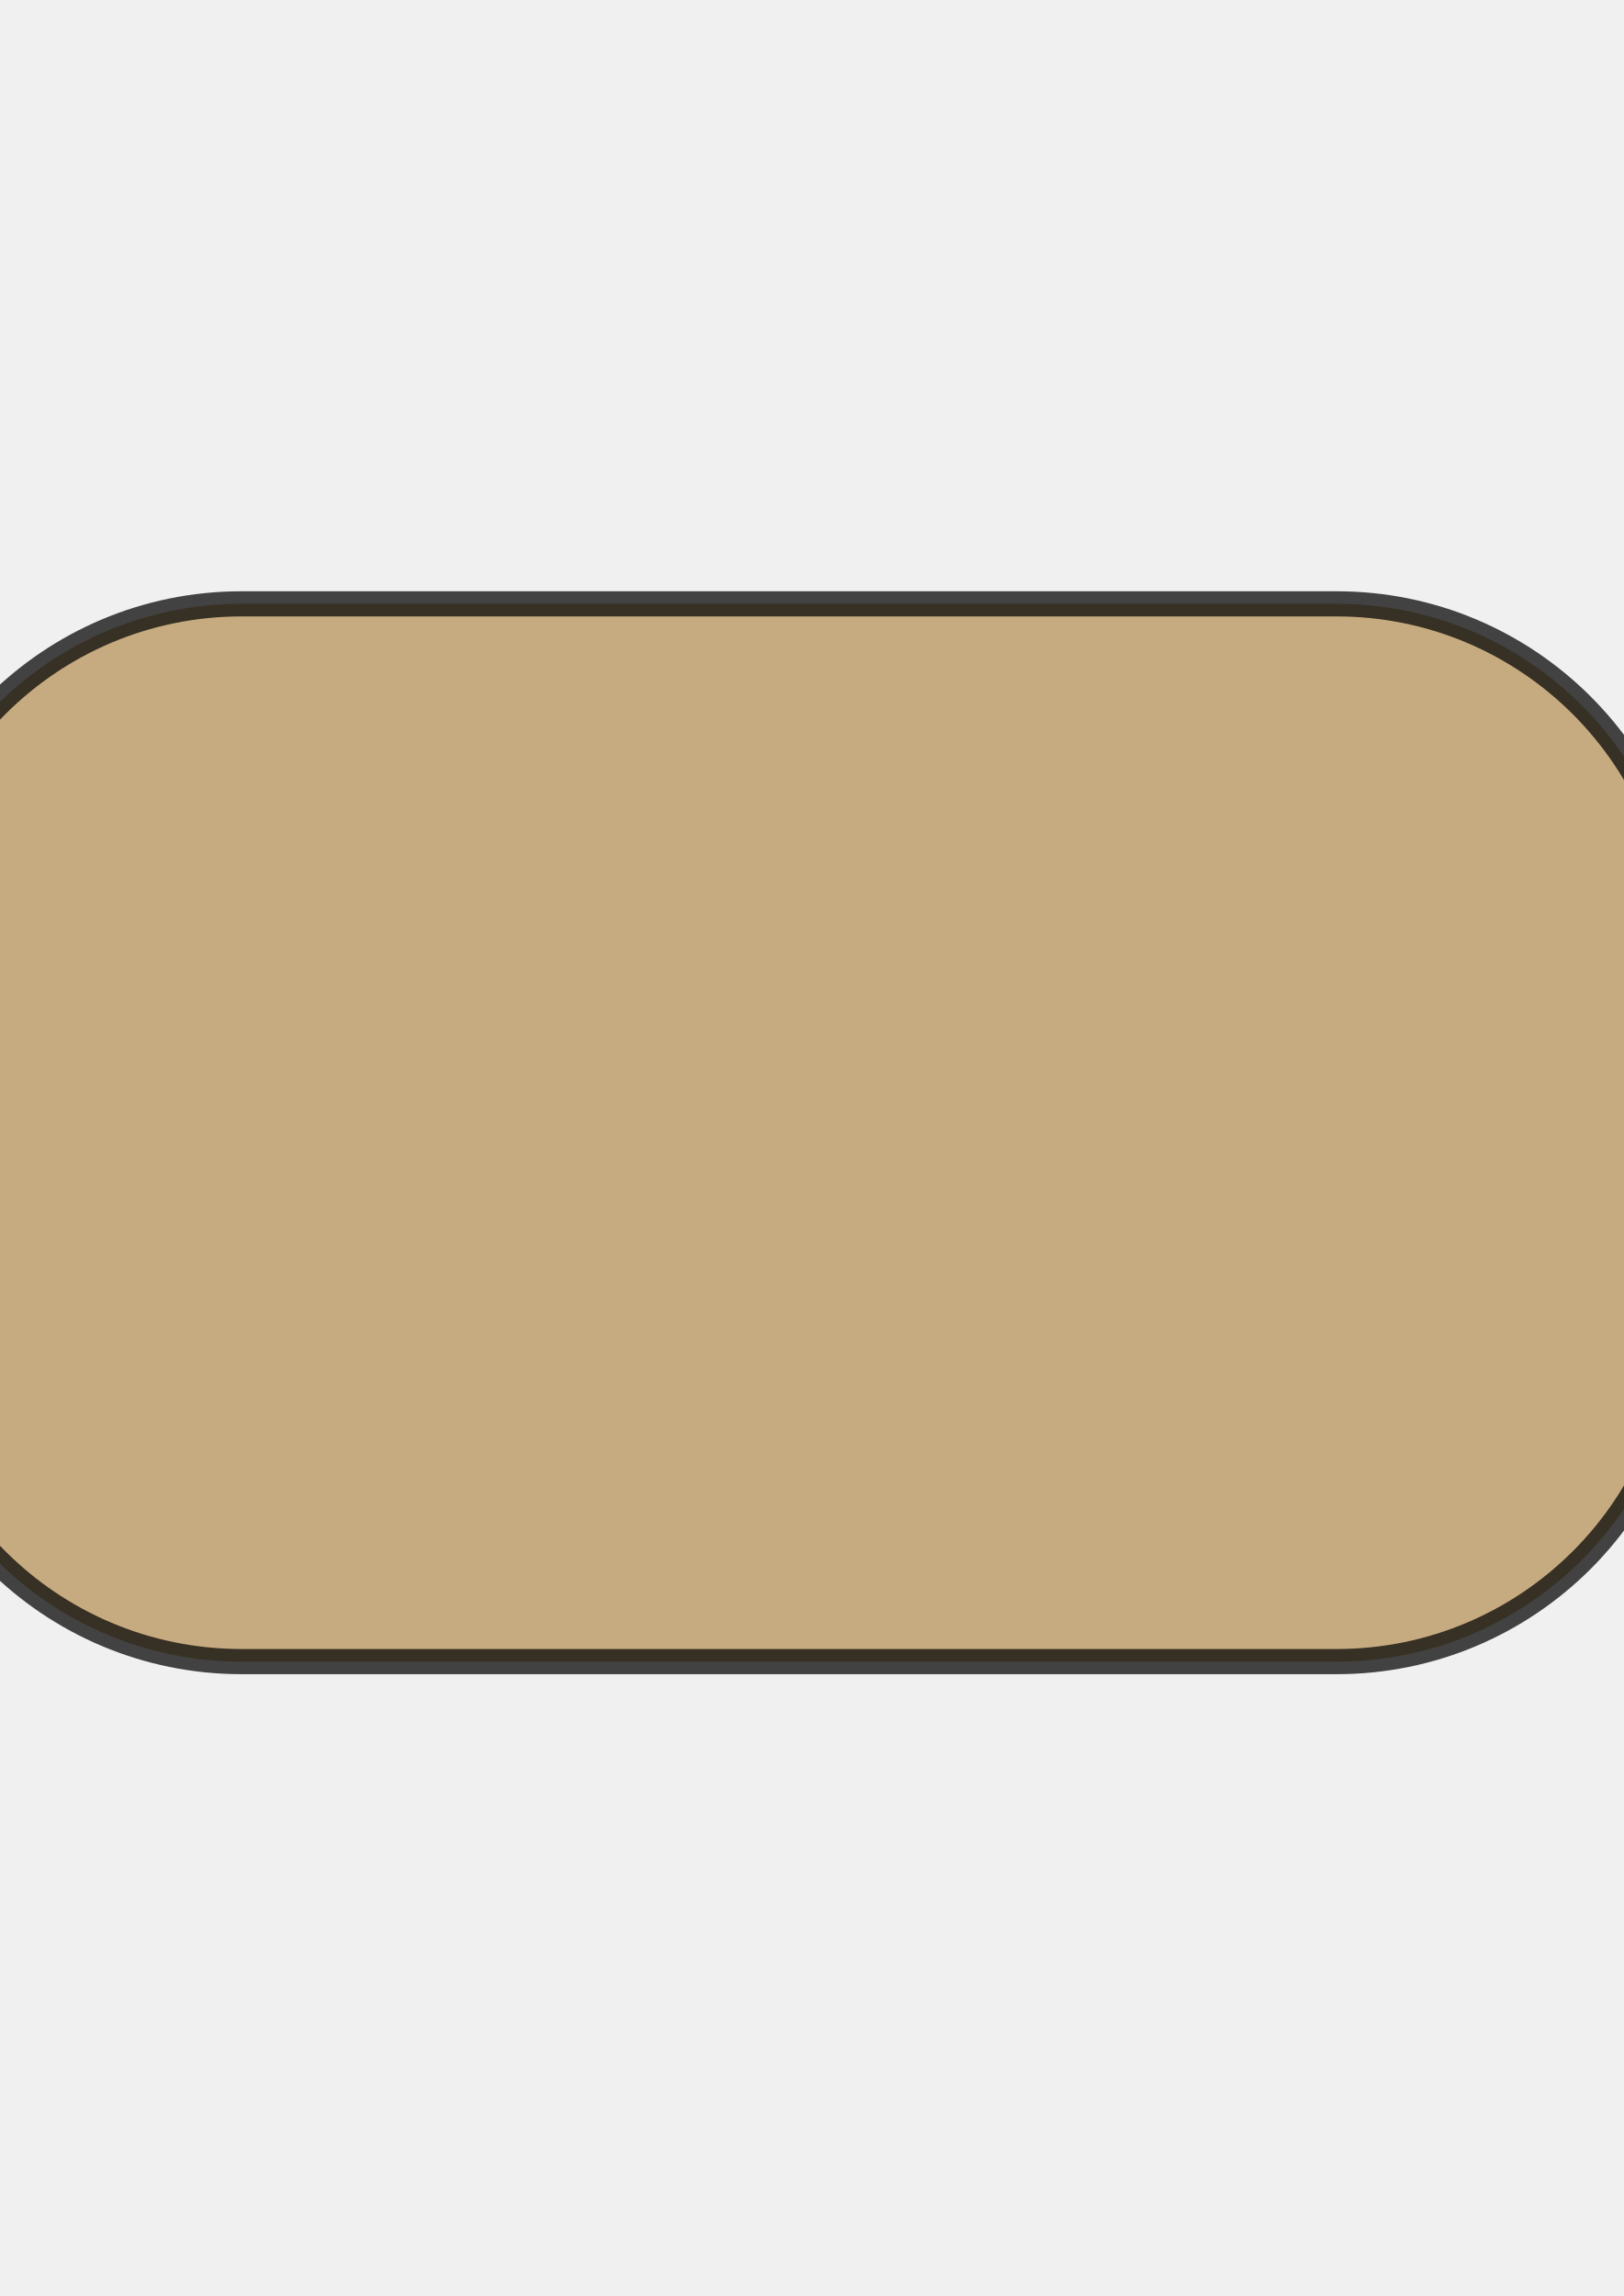
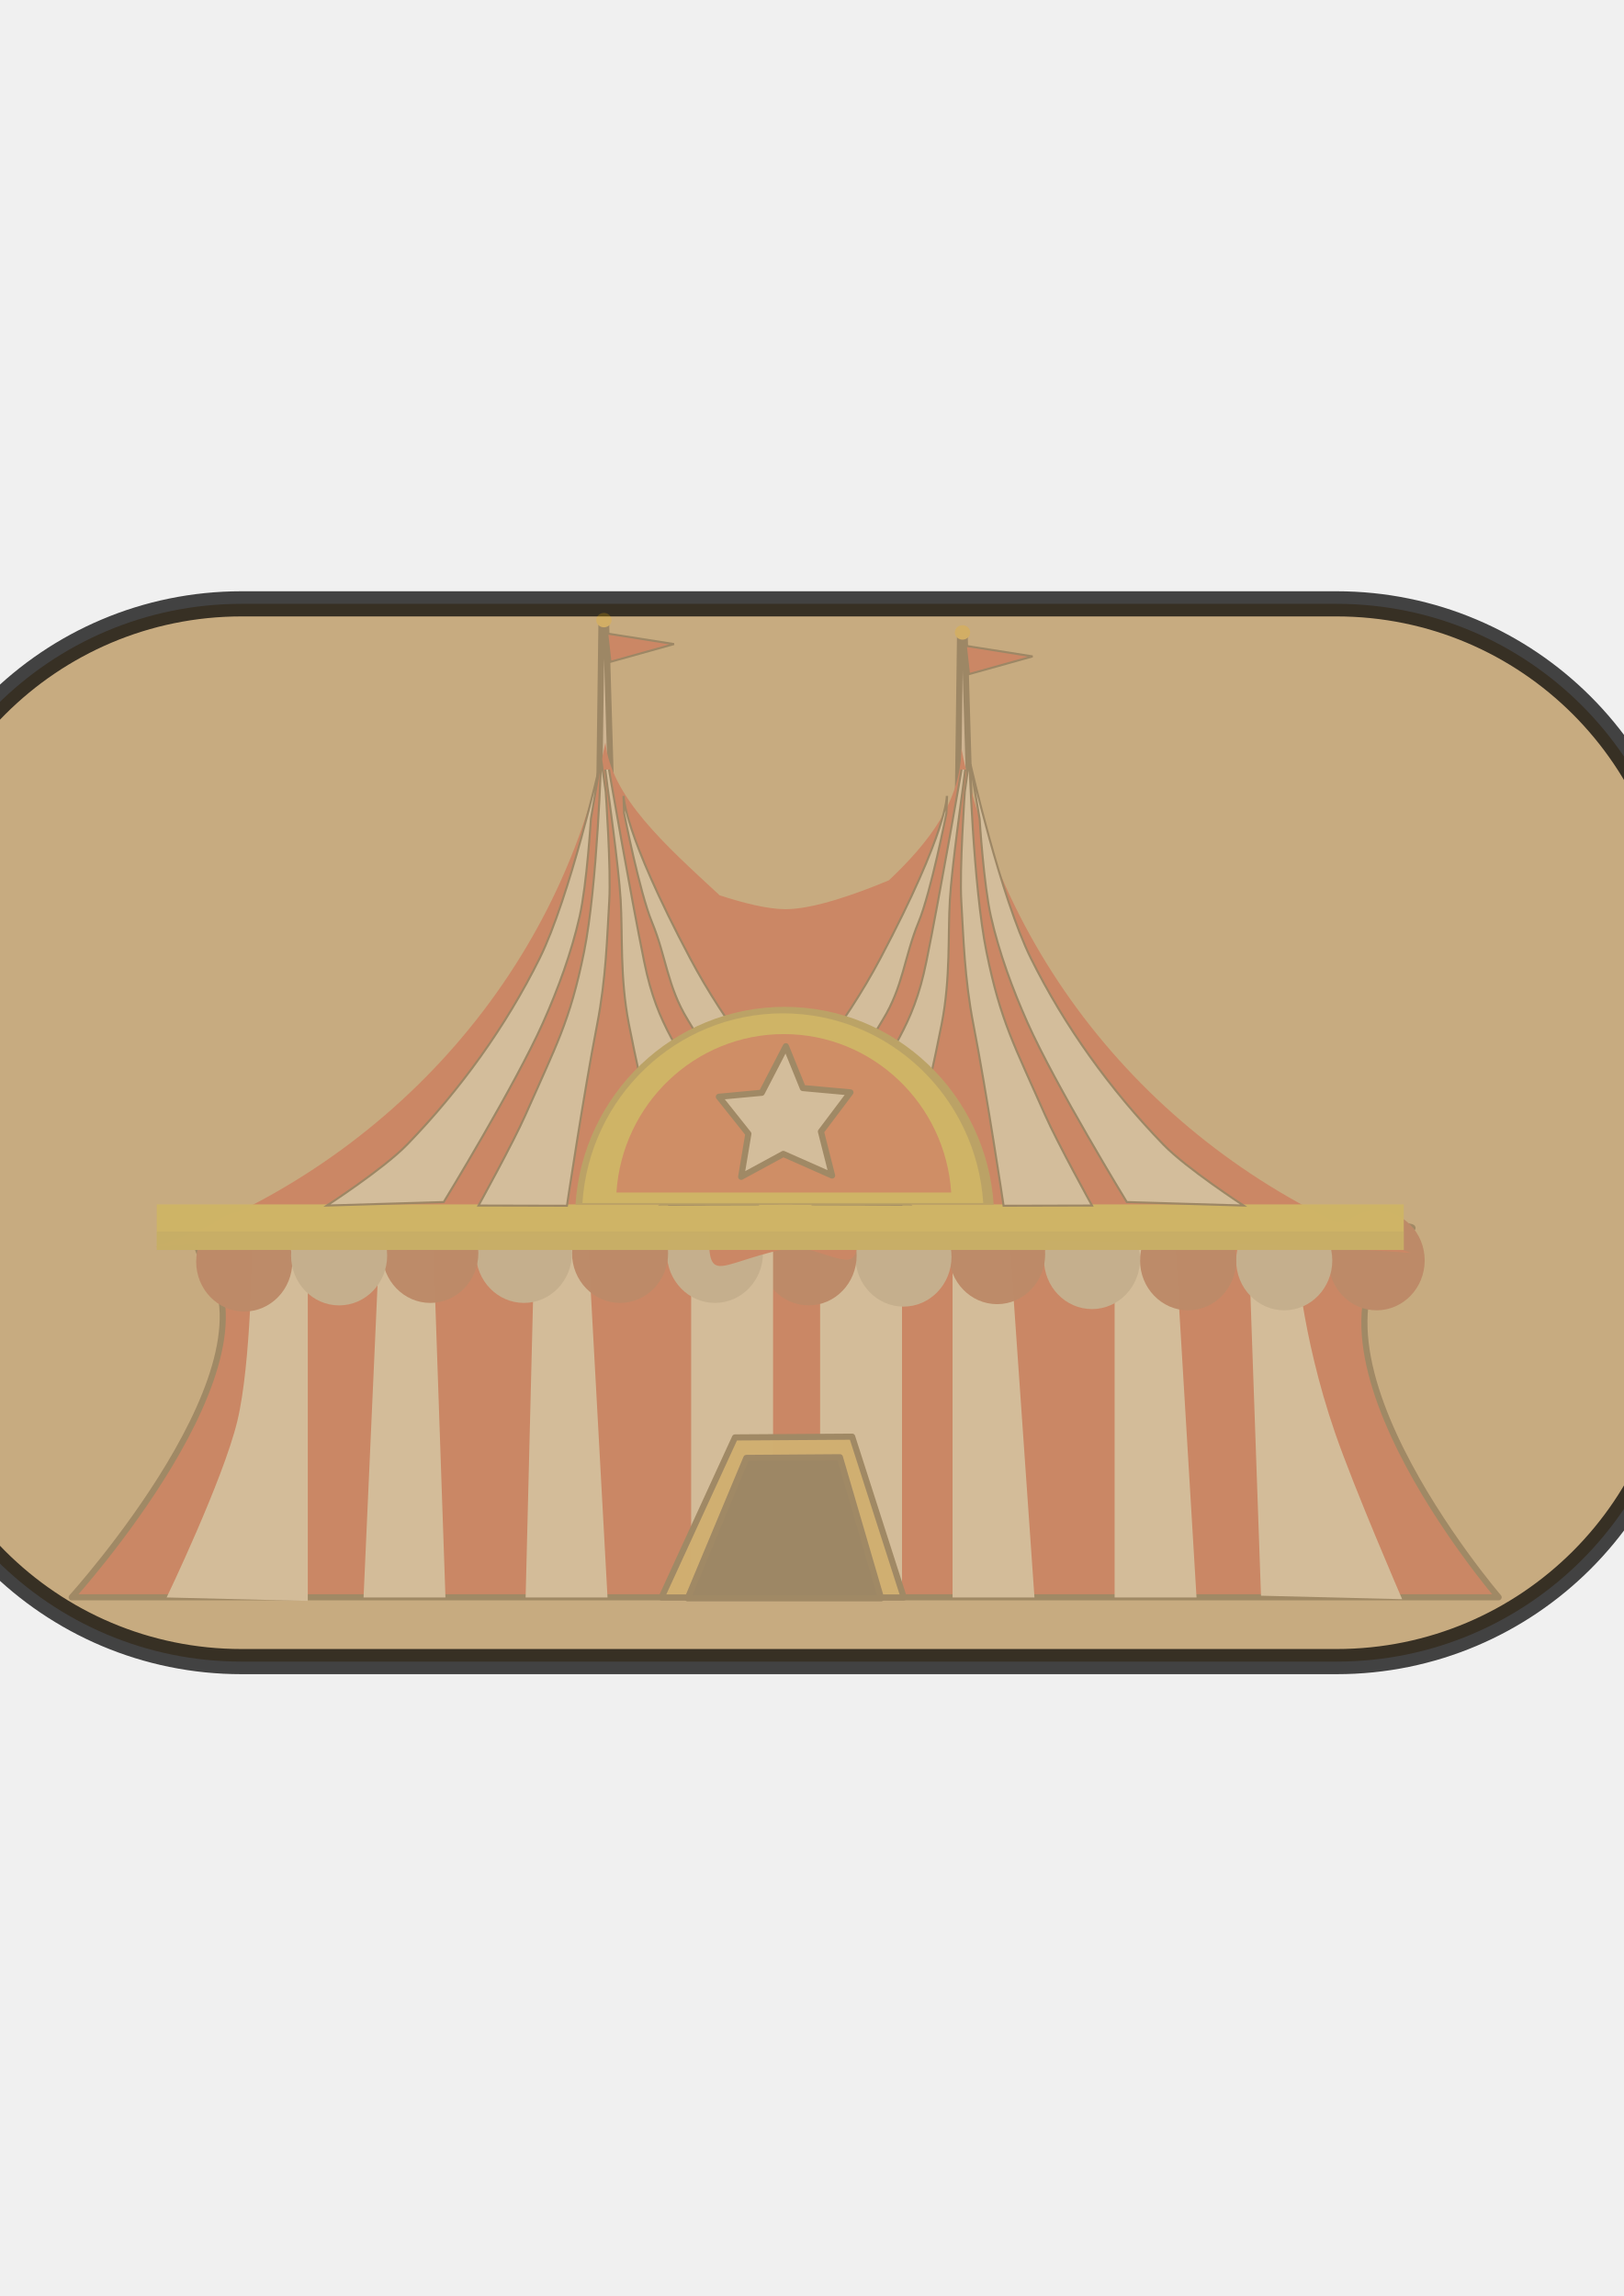
<svg xmlns="http://www.w3.org/2000/svg" xmlns:xlink="http://www.w3.org/1999/xlink" width="210mm" height="297mm" id="svg2" version="1.1">
  <defs id="defs4">
    <linearGradient xlink:href="#linearGradient5550-7" id="linearGradient4871" gradientUnits="userSpaceOnUse" x1="-3803.933" y1="325.052" x2="-3808.577" y2="1347.327" />
    <linearGradient id="linearGradient5550-7">
      <stop id="stop5552-3" offset="0" style="stop-color:#2c7900;stop-opacity:1;" />
      <stop id="stop5554-4" offset="1" style="stop-color:#81ff18;stop-opacity:1" />
    </linearGradient>
    <linearGradient xlink:href="#linearGradient4938" id="linearGradient4871-1" gradientUnits="userSpaceOnUse" x1="-3803.933" y1="325.052" x2="-3808.577" y2="1347.327" />
    <linearGradient id="linearGradient4938">
      <stop style="stop-color:#ffdd00;stop-opacity:1;" offset="0" id="stop4940" />
      <stop style="stop-color:#ffaf18;stop-opacity:1;" offset="1" id="stop4942" />
    </linearGradient>
  </defs>
  <g id="layer1">
    <rect style="color:#000000;fill:#c7ab80;fill-opacity:1;fill-rule:nonzero;stroke:#030303;stroke-width:12.3;stroke-linecap:round;stroke-linejoin:round;stroke-miterlimit:4;stroke-opacity:0.733;stroke-dasharray:none;stroke-dashoffset:0;marker:none;visibility:visible;display:inline;overflow:visible;enable-background:accumulate" id="rect2985" width="874.286" height="517.143" x="-51.429" y="295.219" ry="169.527" />
+     <g id="g5286-1" transform="matrix(0.3391598,0,0,0.3391598,179.3457,373.217)" style="opacity:0.211">
+       <path id="rect3847-7" d="M -237.165,711.403 C -370.074,557.321 1535.039,650.825 1506.814,670.081 c -209.671,143.051 124.316,532.012 124.316,532.012 l -2056.546,0 c 0,0 313.183,-345.855 188.25,-490.691 z" style="color:#000000;fill:#d60000;fill-opacity:0.992;fill-rule:nonzero;stroke:#0f0901;stroke-width:8.845;stroke-linecap:round;stroke-linejoin:round;stroke-miterlimit:4;stroke-opacity:1;stroke-dashoffset:0;marker:none;visibility:visible;display:inline;overflow:visible;enable-background:accumulate" />
+       <rect style="color:#000000;fill:#fffdf7;fill-opacity:0.992;fill-rule:nonzero;stroke:none;stroke-width:3;marker:none;visibility:visible;display:inline;overflow:visible;enable-background:accumulate" id="rect3873-4" width="118.044" height="504.681" x="653.218" y="697.647" />
+       <path id="rect3865-0" d="m 844.097,697.647 82.882,0 35.162,504.681 -118.044,0 z" style="color:#000000;fill:#fffdf7;fill-opacity:0.992;fill-rule:nonzero;stroke:none;stroke-width:3;marker:none;visibility:visible;display:inline;overflow:visible;enable-background:accumulate" />
+       <path id="rect3875-9" d="m -165.553,695.136 80.37,7.533 0,504.681 -203.437,-5.022 c 0,0 81.207,-169.064 101.719,-253.596 20.511,-84.532 21.348,-253.596 21.348,-253.596 z" style="color:#000000;fill:#fffdf7;fill-opacity:0.992;fill-rule:nonzero;stroke:none;stroke-width:3;marker:none;visibility:visible;display:inline;overflow:visible;enable-background:accumulate" />
+       <path transform="matrix(0.4395243,0,0,0.4393993,2821.015,828.4585)" d="m -6662.966,-250.735 c 0,90.378 -70.553,163.645 -157.584,163.645 -87.031,0 -157.584,-73.266 -157.584,-163.645 0,-90.378 70.553,-163.645 157.584,-163.645 87.031,0 157.584,73.266 157.584,163.645 z" id="path3927-4" style="color:#000000;fill:#961111;fill-opacity:0.992;fill-rule:nonzero;stroke:none;stroke-width:3;marker:none;visibility:visible;display:inline;overflow:visible;enable-background:accumulate" />
+       <path style="color:#000000;fill:#961111;fill-opacity:0.992;fill-rule:nonzero;stroke:none;stroke-width:3;marker:none;visibility:visible;display:inline;overflow:visible;enable-background:accumulate" id="path3925-8" d="m -6662.966,-250.735 c 0,90.378 -70.553,163.645 -157.584,163.645 -87.031,0 -157.584,-73.266 -157.584,-163.645 0,-90.378 70.553,-163.645 157.584,-163.645 87.031,0 157.584,73.266 157.584,163.645 z" transform="matrix(0.4395243,0,0,0.4393993,4453.109,826.6831)" />
+       <path id="rect3869-8" d="m 1271.064,700.157 67.812,0 c 0,0 6.697,120.521 56.51,264.895 28,81.154 96.695,239.786 96.695,239.786 l -203.437,-5.022 z" style="color:#000000;fill:#fffdf7;fill-opacity:0.992;fill-rule:nonzero;stroke:none;stroke-width:3;marker:none;visibility:visible;display:inline;overflow:visible;enable-background:accumulate" />
+       <path transform="matrix(0.4395243,0,0,0.4393993,4319.913,826.6831)" d="m -6662.966,-250.735 c 0,90.378 -70.553,163.645 -157.584,163.645 -87.031,0 -157.584,-73.266 -157.584,-163.645 0,-90.378 70.553,-163.645 157.584,-163.645 87.031,0 157.584,73.266 157.584,163.645 z" id="path3923-2" style="color:#000000;fill:#bdbdbd;fill-opacity:0.992;fill-rule:nonzero;stroke:none;stroke-width:3;marker:none;visibility:visible;display:inline;overflow:visible;enable-background:accumulate" />
+       <path id="rect3867-4" d="m 1077.673,697.647 87.905,2.511 30.139,502.171 -118.044,0 z" style="color:#000000;fill:#fffdf7;fill-opacity:0.992;fill-rule:nonzero;stroke:none;stroke-width:3;marker:none;visibility:visible;display:inline;overflow:visible;enable-background:accumulate" />
+       <path style="color:#000000;fill:#961111;fill-opacity:0.992;fill-rule:nonzero;stroke:none;stroke-width:3;marker:none;visibility:visible;display:inline;overflow:visible;enable-background:accumulate" id="path3921-5" d="m -6662.966,-250.735 c 0,90.378 -70.553,163.645 -157.584,163.645 -87.031,0 -157.584,-73.266 -157.584,-163.645 0,-90.378 70.553,-163.645 157.584,-163.645 87.031,0 157.584,73.266 157.584,163.645 z" transform="matrix(0.4395243,0,0,0.4393993,4181.39,826.6831)" />
+       <path transform="matrix(0.4395243,0,0,0.4393993,4042.866,824.9076)" d="m -6662.966,-250.735 c 0,90.378 -70.553,163.645 -157.584,163.645 -87.031,0 -157.584,-73.266 -157.584,-163.645 0,-90.378 70.553,-163.645 157.584,-163.645 87.031,0 157.584,73.266 157.584,163.645 z" id="path3919-5" style="color:#000000;fill:#bdbdbd;fill-opacity:0.992;fill-rule:nonzero;stroke:none;stroke-width:3;marker:none;visibility:visible;display:inline;overflow:visible;enable-background:accumulate" />
+       <path style="color:#000000;fill:#961111;fill-opacity:0.992;fill-rule:nonzero;stroke:none;stroke-width:3;marker:none;visibility:visible;display:inline;overflow:visible;enable-background:accumulate" id="path3917-1" d="m -6662.966,-250.735 c 0,90.378 -70.553,163.645 -157.584,163.645 -87.031,0 -157.584,-73.266 -157.584,-163.645 0,-90.378 70.553,-163.645 157.584,-163.645 87.031,0 157.584,73.266 157.584,163.645 z" transform="matrix(0.4395243,0,0,0.4393993,3906.118,817.8059)" />
+       <path transform="matrix(0.4395243,0,0,0.4393993,3771.146,821.3568)" d="m -6662.966,-250.735 c 0,90.378 -70.553,163.645 -157.584,163.645 -87.031,0 -157.584,-73.266 -157.584,-163.645 0,-90.378 70.553,-163.645 157.584,-163.645 87.031,0 157.584,73.266 157.584,163.645 z" id="path3915-7" style="color:#000000;fill:#bdbdbd;fill-opacity:0.992;fill-rule:nonzero;stroke:none;stroke-width:3;marker:none;visibility:visible;display:inline;overflow:visible;enable-background:accumulate" />
+       <path style="color:#000000;fill:#961111;fill-opacity:0.992;fill-rule:nonzero;stroke:none;stroke-width:3;marker:none;visibility:visible;display:inline;overflow:visible;enable-background:accumulate" id="path3913-1" d="m -6662.966,-250.735 c 0,90.378 -70.553,163.645 -157.584,163.645 -87.031,0 -157.584,-73.266 -157.584,-163.645 0,-90.378 70.553,-163.645 157.584,-163.645 87.031,0 157.584,73.266 157.584,163.645 z" transform="matrix(0.4395243,0,0,0.4393993,3634.398,819.5813)" />
+       <rect y="702.668" x="467.362" height="504.681" width="118.044" id="rect3871-1" style="color:#000000;fill:#fffdf7;fill-opacity:0.992;fill-rule:nonzero;stroke:none;stroke-width:3;marker:none;visibility:visible;display:inline;overflow:visible;enable-background:accumulate" />
+       <path transform="matrix(0.4395243,0,0,0.4393993,3499.426,816.0304)" d="m -6662.966,-250.735 c 0,90.378 -70.553,163.645 -157.584,163.645 -87.031,0 -157.584,-73.266 -157.584,-163.645 0,-90.378 70.553,-163.645 157.584,-163.645 87.031,0 157.584,73.266 157.584,163.645 z" id="path3911-5" style="color:#000000;fill:#bdbdbd;fill-opacity:0.992;fill-rule:nonzero;stroke:none;stroke-width:3;marker:none;visibility:visible;display:inline;overflow:visible;enable-background:accumulate" />
+       <path id="rect3863-2" d="m 241.321,700.157 77.859,-2.511 27.627,504.681 -118.044,0 z" style="color:#000000;fill:#fffdf7;fill-opacity:0.992;fill-rule:nonzero;stroke:none;stroke-width:3;marker:none;visibility:visible;display:inline;overflow:visible;enable-background:accumulate" />
+       <path style="color:#000000;fill:#961111;fill-opacity:0.992;fill-rule:nonzero;stroke:none;stroke-width:3;marker:none;visibility:visible;display:inline;overflow:visible;enable-background:accumulate" id="path3909-7" d="m -6662.966,-250.735 c 0,90.378 -70.553,163.645 -157.584,163.645 -87.031,0 -157.584,-73.266 -157.584,-163.645 0,-90.378 70.553,-163.645 157.584,-163.645 87.031,0 157.584,73.266 157.584,163.645 z" transform="matrix(0.4395243,0,0,0.4393993,3362.678,816.0304)" />
+       <path transform="matrix(0.4395243,0,0,0.4393993,3224.154,816.0304)" d="m -6662.966,-250.735 c 0,90.378 -70.553,163.645 -157.584,163.645 -87.031,0 -157.584,-73.266 -157.584,-163.645 0,-90.378 70.553,-163.645 157.584,-163.645 87.031,0 157.584,73.266 157.584,163.645 z" id="path3907-6" style="color:#000000;fill:#bdbdbd;fill-opacity:0.992;fill-rule:nonzero;stroke:none;stroke-width:3;marker:none;visibility:visible;display:inline;overflow:visible;enable-background:accumulate" />
+       <path id="rect3861-1" d="m 17.791,697.647 77.859,-5.022 17.581,509.703 -118.044,0 z" style="color:#000000;fill:#fffdf7;fill-opacity:0.992;fill-rule:nonzero;stroke:none;stroke-width:3;marker:none;visibility:visible;display:inline;overflow:visible;enable-background:accumulate" />
+       <path style="color:#000000;fill:#961111;fill-opacity:0.992;fill-rule:nonzero;stroke:none;stroke-width:3;marker:none;visibility:visible;display:inline;overflow:visible;enable-background:accumulate" id="path3905-4" d="m -6662.966,-250.735 c 0,90.378 -70.553,163.645 -157.584,163.645 -87.031,0 -157.584,-73.266 -157.584,-163.645 0,-90.378 70.553,-163.645 157.584,-163.645 87.031,0 157.584,73.266 157.584,163.645 z" transform="matrix(0.4395243,0,0,0.4393993,3089.182,816.0304)" />
+       <path transform="matrix(0.4395243,0,0,0.4393993,2957.762,819.5813)" d="m -6662.966,-250.735 c 0,90.378 -70.553,163.645 -157.584,163.645 -87.031,0 -157.584,-73.266 -157.584,-163.645 0,-90.378 70.553,-163.645 157.584,-163.645 87.031,0 157.584,73.266 157.584,163.645 z" id="path3903-2" style="color:#000000;fill:#bdbdbd;fill-opacity:0.992;fill-rule:nonzero;stroke:none;stroke-width:3;marker:none;visibility:visible;display:inline;overflow:visible;enable-background:accumulate" />
+       <path style="color:#000000;fill:#ecdbdb;fill-opacity:0.992;fill-rule:nonzero;stroke:#000000;stroke-width:8.845;stroke-opacity:1;marker:none;visibility:visible;display:inline;overflow:visible;enable-background:accumulate" d="m 854.892,-184.596 6.667,0 7.501,252.97 -17.501,0 z" id="path3897-3" />
+       <path style="color:#000000;fill:#feb700;fill-opacity:0.992;fill-rule:nonzero;stroke:none;stroke-width:3;marker:none;visibility:visible;display:inline;overflow:visible;enable-background:accumulate" id="path3899-2" d="m -915.198,-2.237 c 0,27.895 -23.97,50.508 -53.538,50.508 -29.568,0 -53.538,-22.613 -53.538,-50.508 0,-27.895 23.97,-50.508 53.538,-50.508 29.568,0 53.538,22.613 53.538,50.508 z" transform="matrix(0.2062535,0,0,0.2059206,1058.239,-188.2955)" />
+       <path style="fill:#db0101;fill-opacity:0.992;stroke:#000000;stroke-width:2.948px;stroke-linecap:butt;stroke-linejoin:miter;stroke-opacity:1" d="m 863.226,-169.411 4.584,40.77 91.673,-25.585 z" id="path3901-2" />
+       <path id="rect3876-1" d="m 338.092,-202.35 6.667,0 7.501,252.97 -17.501,0 z" style="color:#000000;fill:#ecdbdb;fill-opacity:0.992;fill-rule:nonzero;stroke:#000000;stroke-width:8.845;stroke-opacity:1;marker:none;visibility:visible;display:inline;overflow:visible;enable-background:accumulate" />
+       <path transform="matrix(0.2062535,0,0,0.2059206,541.439,-206.0499)" d="m -915.198,-2.237 c 0,27.895 -23.97,50.508 -53.538,50.508 -29.568,0 -53.538,-22.613 -53.538,-50.508 0,-27.895 23.97,-50.508 53.538,-50.508 29.568,0 53.538,22.613 53.538,50.508 z" id="path3858-6" style="color:#000000;fill:#feb700;fill-opacity:0.992;fill-rule:nonzero;stroke:none;stroke-width:3;marker:none;visibility:visible;display:inline;overflow:visible;enable-background:accumulate" />
+       <path id="path3879-8" d="m 346.426,-187.166 4.584,40.77 91.673,-25.585 z" style="fill:#db0101;fill-opacity:0.992;stroke:#000000;stroke-width:2.948px;stroke-linecap:butt;stroke-linejoin:miter;stroke-opacity:1" />
+       <path id="path3881-5" d="M 343.71,-30.066 C 275.295,307.89 25.214,583.027 -304.313,696.66 c 184.146,-14.385 538.395,-19.553 767.519,-19.553 10.302,0 20.163,0.202 29.627,0.577 -0.101,78.503 15.412,39.207 127.737,18.523 67.941,18.021 84.241,36.112 86.806,-9.406 9.586,-0.385 19.577,-0.59 30.025,-0.59 229.124,0 583.387,5.155 767.533,19.54 C 1175.407,592.117 925.326,316.98 856.91,-20.975 855.706,55.002 810.519,113.457 752.482,168.488 c -46.314,19.385 -108.441,41.702 -149.081,41.702 -25.417,0 -60.413,-8.738 -95.02,-20.02 C 428.472,116.152 352.656,48.891 343.71,-30.066 z" style="color:#000000;fill:#db0101;fill-opacity:0.992;fill-rule:nonzero;stroke:none;stroke-width:3;marker:none;visibility:visible;display:inline;overflow:visible;enable-background:accumulate" />
+       <rect y="635.728" x="-302.875" height="65.691" width="1797.258" id="rect3929-7" style="color:#000000;fill:#ead608;fill-opacity:0.992;fill-rule:nonzero;stroke:none;stroke-width:3;marker:none;visibility:visible;display:inline;overflow:visible;enable-background:accumulate" />
+       <path id="path3814-6" d="m 336.025,1.126 c 0,0 -43.68,192.303 -87.043,279.845 -48.755,98.428 -114.583,189.626 -191.005,268.535 -33.66,34.756 -115.532,87.88 -115.532,87.88 l 168.275,-5.022 c 0,0 103.108,-168.595 143.159,-258.618 21.949,-49.335 40.781,-100.508 52.743,-153.162 10.453,-46.01 16.262,-140.608 16.262,-140.608 L 335.665,4.871" style="fill:#ffffff;fill-opacity:0.992;stroke:#000000;stroke-width:2.948px;stroke-linecap:butt;stroke-linejoin:miter;stroke-opacity:1" />
+       <path style="fill:#ffffff;fill-opacity:0.992;stroke:#000000;stroke-width:2.948px;stroke-linecap:butt;stroke-linejoin:miter;stroke-opacity:1" d="m 337.801,-11.302 c 0,0 -5.452,187.66 -24.885,283.396 -20.34,100.203 -40.126,134.301 -84.449,234.802 -17.677,40.082 -67.582,130.49 -67.582,130.49 l 127.428,0.305 c 0,0 24.633,-164.312 43.472,-261.021 13.07,-67.089 14.375,-126.512 17.458,-177.391 2.853,-47.095 -5.049,-158.362 -5.049,-158.362 l -6.754,-48.474" id="path3816-1" />
+       <path style="fill:#ffffff;fill-opacity:0.992;stroke:#000000;stroke-width:2.948px;stroke-linecap:butt;stroke-linejoin:miter;stroke-opacity:1" d="m 370.148,46.842 c 0,0 -1.785,49.826 95.744,234.129 51.376,97.086 123.463,187.851 199.885,266.76 33.66,34.756 115.532,87.88 115.532,87.88 l -167.019,-1.255 c 0,0 -100.44,-180.898 -151.95,-264.895 C 432.856,321.381 431.487,278.751 410.853,228.853 392.866,185.354 370.731,71.924 370.731,71.924 l -0.959,-25.015" id="path3822-8" />
+       <path id="path3824-9" d="m 348.907,8.893 c 0,0 31.195,180.755 50.629,276.491 20.34,100.203 51.428,119.236 95.751,219.737 17.677,40.082 67.582,130.49 67.582,130.49 l -127.428,0.305 c 0,0 -39.074,-163.684 -57.914,-260.393 C 364.456,308.433 368.801,247.127 365.719,196.248 362.866,149.153 346.908,34.748 346.908,34.748 L 343.617,8.871" style="fill:#ffffff;fill-opacity:0.992;stroke:#000000;stroke-width:2.948px;stroke-linecap:butt;stroke-linejoin:miter;stroke-opacity:1" />
+       <path style="fill:#ffffff;fill-opacity:0.992;stroke:#000000;stroke-width:2.948px;stroke-linecap:butt;stroke-linejoin:miter;stroke-opacity:1" d="m 869.95,1.126 c 0,0 43.68,192.303 87.043,279.845 48.755,98.428 114.583,189.626 191.005,268.535 33.66,34.756 115.532,87.88 115.532,87.88 l -168.275,-5.022 c 0,0 -103.108,-168.595 -143.159,-258.618 C 930.147,324.412 911.315,273.238 899.353,220.585 888.9,174.575 883.091,79.977 883.091,79.977 L 870.31,4.871" id="path3826-2" />
+       <path id="path3828-7" d="m 868.174,-11.302 c 0,0 5.452,187.66 24.885,283.396 20.34,100.203 40.126,134.301 84.449,234.802 17.677,40.082 67.581,130.49 67.581,130.49 l -127.428,0.305 c 0,0 -24.633,-164.312 -43.472,-261.021 -13.07,-67.089 -14.375,-126.512 -17.458,-177.391 -2.853,-47.095 5.049,-158.362 5.049,-158.362 l 6.754,-48.474" style="fill:#ffffff;fill-opacity:0.992;stroke:#000000;stroke-width:2.948px;stroke-linecap:butt;stroke-linejoin:miter;stroke-opacity:1" />
+       <path id="path3830-9" d="m 835.827,46.842 c 0,0 1.785,49.826 -95.744,234.129 -51.376,97.086 -123.463,187.851 -199.885,266.76 -33.66,34.756 -115.532,87.88 -115.532,87.88 l 167.019,-1.255 c 0,0 100.44,-180.898 151.95,-264.895 29.484,-48.079 30.853,-90.709 51.487,-140.608 C 813.109,185.354 835.244,71.924 835.244,71.924 l 0.959,-25.015" style="fill:#ffffff;fill-opacity:0.992;stroke:#000000;stroke-width:2.948px;stroke-linecap:butt;stroke-linejoin:miter;stroke-opacity:1" />
+       <path style="fill:#ffffff;fill-opacity:0.992;stroke:#000000;stroke-width:2.948px;stroke-linecap:butt;stroke-linejoin:miter;stroke-opacity:1" d="m 857.067,8.893 c 0,0 -31.195,180.755 -50.629,276.491 -20.34,100.203 -51.428,119.236 -95.751,219.737 -17.677,40.082 -67.582,130.49 -67.582,130.49 l 127.428,0.305 c 0,0 39.074,-163.684 57.914,-260.393 13.07,-67.089 8.724,-128.395 11.807,-179.274 2.853,-47.095 18.811,-161.501 18.811,-161.501 l 3.292,-25.876" id="path3832-5" />
+       <path style="color:#000000;fill:#8f8205;fill-opacity:0.992;fill-rule:nonzero;stroke:none;stroke-width:3;marker:none;visibility:visible;display:inline;overflow:visible;enable-background:accumulate" d="m 601.994,350.984 c -160.059,0 -291.031,125.98 -301.394,285.304 l 602.788,0 C 893.025,476.964 762.053,350.984 601.994,350.984 z" id="path3885-4" />
+       <path id="path3931-3" d="m 599.482,360.361 c -153.39,0 -278.905,120.731 -288.836,273.416 l 577.672,0 C 878.388,481.092 752.872,360.361 599.482,360.361 z" style="color:#000000;fill:#ead608;fill-opacity:0.992;fill-rule:nonzero;stroke:none;stroke-width:3;marker:none;visibility:visible;display:inline;overflow:visible;enable-background:accumulate" />
+       <path style="color:#000000;fill:#ea1e08;fill-opacity:0.992;fill-rule:nonzero;stroke:none;stroke-width:3;marker:none;visibility:visible;display:inline;overflow:visible;enable-background:accumulate" d="m 600.894,390.239 c -128.119,0 -232.955,100.84 -241.25,228.37 l 482.499,0 C 833.849,491.079 729.013,390.239 600.894,390.239 z" id="path3042-1" />
+       <path transform="matrix(0.1959826,0,0,0.1958938,2519.555,680.1)" d="m -9434.965,-438.976 -358.774,-158.885 -309.781,168.329 52.899,-316.399 -216.897,-272.515 315.2,-29.386 177.478,-342.643 124.823,307.893 349.894,31.845 -216.815,288.327 z" id="path3812-2" style="color:#000000;fill:#ffffff;fill-opacity:0.992;fill-rule:nonzero;stroke:#0f0901;stroke-width:45.144;stroke-linecap:round;stroke-linejoin:round;stroke-miterlimit:4;stroke-opacity:1;stroke-dasharray:none;stroke-dashoffset:0;marker:none;visibility:visible;display:inline;overflow:visible;enable-background:accumulate" />
+       <path style="color:#000000;fill:#f2bb37;fill-opacity:0.992;fill-rule:nonzero;stroke:#0f0901;stroke-width:8.845;stroke-linecap:round;stroke-linejoin:round;stroke-miterlimit:4;stroke-opacity:1;stroke-dashoffset:0;marker:none;visibility:visible;display:inline;overflow:visible;enable-background:accumulate" d="m 530.542,971.646 168.831,-1.098 74.4,231.78 -349.108,0 z" id="path3859-33" />
+       <path id="rect3855-4" d="m 546.888,1001.168 134.822,-0.964 59.413,203.379 -278.784,0 z" style="color:#000000;fill:#010101;fill-opacity:0.992;fill-rule:nonzero;stroke:#0f0901;stroke-width:8.845;stroke-linecap:round;stroke-linejoin:round;stroke-miterlimit:4;stroke-opacity:1;stroke-dashoffset:0;marker:none;visibility:visible;display:inline;overflow:visible;enable-background:accumulate" />
+       <rect style="color:#000000;fill:#938508;fill-opacity:0.38;fill-rule:nonzero;stroke:none;stroke-width:3;marker:none;visibility:visible;display:inline;overflow:visible;enable-background:accumulate" id="rect3883-1" width="1797.258" height="26.632" x="-302.875" y="674.788" />
+     </g>
    <flowRoot xml:space="preserve" id="flowRoot3755" style="font-size:100px;font-style:normal;font-variant:normal;font-weight:bold;font-stretch:normal;text-align:start;line-height:125%;letter-spacing:0px;word-spacing:0px;writing-mode:lr-tb;text-anchor:start;fill:#eaddc9;fill-opacity:1;stroke:#000000;stroke-width:6.6;stroke-miterlimit:4;stroke-opacity:0.733;stroke-dasharray:none;font-family:Impact;-inkscape-font-specification:Impact Bold" transform="translate(47.60889,-10)">
      <flowRegion id="flowRegion3757">
        <rect id="rect3759" width="402.857" height="127.143" x="205.714" y="340.934" style="font-size:100px;font-style:normal;font-variant:normal;font-weight:bold;font-stretch:normal;text-align:start;line-height:125%;writing-mode:lr-tb;text-anchor:start;fill:#eaddc9;fill-opacity:1;stroke:#000000;stroke-width:6.6;stroke-miterlimit:4;stroke-opacity:0.733;stroke-dasharray:none;font-family:Impact;-inkscape-font-specification:Impact Bold" />
      </flowRegion>
      <flowPara id="flowPara3761" style="font-size:100px;font-style:normal;font-variant:normal;font-weight:bold;font-stretch:normal;text-align:start;line-height:125%;writing-mode:lr-tb;text-anchor:start;fill:#eaddc9;fill-opacity:1;stroke:#000000;stroke-width:6.6;stroke-miterlimit:4;stroke-opacity:0.733;stroke-dasharray:none;font-family:Impact;-inkscape-font-specification:Impact Bold">PAUSE</flowPara>
    </flowRoot>
    <g id="g6750" transform="translate(587.3036,-1094.613)">
      <g id="g7997">
        <path transform="matrix(0.5535426,0,0,0.5536958,1227.572,920.0578)" d="m -3543.615,866.494 c 0,149.515 -119.397,270.721 -266.68,270.721 -147.284,0 -266.68,-121.206 -266.68,-270.721 0,-149.515 119.397,-270.721 266.68,-270.721 147.283,0 266.68,121.206 266.68,270.721 z" id="path5518-6" style="fill:#da000e;fill-opacity:1;stroke:none" />
        <path style="fill:#e3ee49;fill-opacity:0.396;stroke:none" d="m -960.167,1289.067 c 0,29.924 -71.369,44.435 -129.603,1.325 -42.454,-31.428 -109.921,31.456 -109.921,1.532 0,-29.924 38.736,-79.897 111.19,-79.897 72.454,0 128.333,47.116 128.333,77.04 z" id="path7974" transform="translate(202.8572,48.57143)" />
        <rect style="color:#000000;fill:#650000;fill-opacity:0.465;fill-rule:nonzero;stroke:none;stroke-width:5;marker:none;visibility:visible;display:inline;overflow:visible;enable-background:accumulate" id="rect7976" width="147.705" height="135.135" x="-944.521" y="1371.374" ry="43.997" />
        <path transform="matrix(0.1281672,-0.220309,0.362167,0.07796513,-93.43699,464.5842)" d="m -4396.962,-404.267 c -43.798,-8.668 -72.535,-122.21 -86.928,-164.475 -14.393,-42.265 -60.923,-149.747 -31.517,-183.344 29.406,-33.597 142.105,-1.713 185.903,6.955 43.798,8.668 160.147,22.113 174.539,64.377 14.393,42.265 -69.569,123.923 -98.975,157.519 -29.406,33.597 -99.224,127.635 -143.022,118.967 z" id="path7978" style="fill:#420e0e;fill-opacity:0.524;stroke:none" />
        <rect ry="40" y="1369.475" x="-947.53" height="122.857" width="134.286" id="rect6720" style="color:#000000;fill:#ffffff;fill-opacity:0.968;fill-rule:nonzero;stroke:#000000;stroke-width:5;stroke-linecap:round;stroke-linejoin:round;stroke-miterlimit:4;stroke-opacity:1;stroke-dasharray:none;stroke-dashoffset:0;marker:none;visibility:visible;display:inline;overflow:visible;enable-background:accumulate" />
        <rect rx="0" style="color:#000000;fill:#170000;fill-opacity:0.968;fill-rule:nonzero;stroke:#000000;stroke-width:5;stroke-linecap:round;stroke-linejoin:round;stroke-miterlimit:4;stroke-opacity:1;stroke-dasharray:none;stroke-dashoffset:0;marker:none;visibility:visible;display:inline;overflow:visible;enable-background:accumulate" id="rect6740" width="48.571" height="57.143" x="-902.484" y="1432.332" ry="18.605" />
        <path style="fill:#ce0000;fill-opacity:1;stroke:#000000;stroke-width:22.29;stroke-miterlimit:4;stroke-opacity:1;stroke-dasharray:none" id="path5520-5-8-1" d="m -4396.962,-404.267 c -43.798,-8.668 -72.535,-122.21 -86.928,-164.475 -14.393,-42.265 -60.923,-149.747 -31.517,-183.344 29.406,-33.597 142.105,-1.713 185.903,6.955 43.798,8.668 160.147,22.113 174.539,64.377 14.393,42.265 -69.569,123.923 -98.975,157.519 -29.406,33.597 -99.224,127.635 -143.022,118.967 z" transform="matrix(0.1165228,-0.2002933,0.3292629,0.07088175,-173.7697,545.0699)" />
      </g>
    </g>
    <g transform="translate(1049.81,-1667.36)" id="g3930">
      <g id="g3932" transform="translate(-476.792,955.6043)">
        <path style="fill:#eda950;fill-opacity:1;stroke:none" id="path3934" d="m -3543.615,866.494 c 0,149.515 -119.397,270.721 -266.68,270.721 -147.284,0 -266.68,-121.206 -266.68,-270.721 0,-149.515 119.397,-270.721 266.68,-270.721 147.283,0 266.68,121.206 266.68,270.721 z" transform="matrix(0.5535426,0,0,0.5536958,1227.572,920.0578)" />
        <path transform="translate(202.8572,48.57143)" id="path3936" d="m -960.167,1289.067 c 0,29.924 -71.369,44.435 -129.603,1.325 -42.454,-31.428 -109.921,31.456 -109.921,1.532 0,-29.924 38.736,-79.897 111.19,-79.897 72.454,0 128.333,47.116 128.333,77.04 z" style="fill:#e3ee49;fill-opacity:0.396;stroke:none" />
        <rect ry="43.997" y="1371.374" x="-944.521" height="135.135" width="147.705" id="rect3938" style="color:#000000;fill:#650000;fill-opacity:0.465;fill-rule:nonzero;stroke:none;stroke-width:5;marker:none;visibility:visible;display:inline;overflow:visible;enable-background:accumulate" />
        <path style="fill:#420e0e;fill-opacity:0.524;stroke:none" id="path3940" d="m -4396.962,-404.267 c -43.798,-8.668 -72.535,-122.21 -86.928,-164.475 -14.393,-42.265 -60.923,-149.747 -31.517,-183.344 29.406,-33.597 142.105,-1.713 185.903,6.955 43.798,8.668 160.147,22.113 174.539,64.377 14.393,42.265 -69.569,123.923 -98.975,157.519 -29.406,33.597 -99.224,127.635 -143.022,118.967 z" transform="matrix(0.1281672,-0.220309,0.362167,0.07796513,-93.43699,464.5842)" />
        <rect style="color:#000000;fill:#ffffff;fill-opacity:0.968;fill-rule:nonzero;stroke:#000000;stroke-width:5;stroke-linecap:round;stroke-linejoin:round;stroke-miterlimit:4;stroke-opacity:1;stroke-dasharray:none;stroke-dashoffset:0;marker:none;visibility:visible;display:inline;overflow:visible;enable-background:accumulate" id="rect3942" width="134.286" height="122.857" x="-947.53" y="1369.475" ry="40" />
        <rect ry="18.605" y="1432.332" x="-902.484" height="57.143" width="48.571" id="rect3944" style="color:#000000;fill:#170000;fill-opacity:0.968;fill-rule:nonzero;stroke:#000000;stroke-width:5;stroke-linecap:round;stroke-linejoin:round;stroke-miterlimit:4;stroke-opacity:1;stroke-dasharray:none;stroke-dashoffset:0;marker:none;visibility:visible;display:inline;overflow:visible;enable-background:accumulate" rx="0" />
        <path transform="matrix(0.1165228,-0.2002933,0.3292629,0.07088175,-173.7697,545.0699)" d="m -4396.962,-404.267 c -43.798,-8.668 -72.535,-122.21 -86.928,-164.475 -14.393,-42.265 -60.923,-149.747 -31.517,-183.344 29.406,-33.597 142.105,-1.713 185.903,6.955 43.798,8.668 160.147,22.113 174.539,64.377 14.393,42.265 -69.569,123.923 -98.975,157.519 -29.406,33.597 -99.224,127.635 -143.022,118.967 z" id="path3946" style="fill:#ce6c00;fill-opacity:1;stroke:#000000;stroke-width:22.29;stroke-miterlimit:4;stroke-opacity:1;stroke-dasharray:none" />
      </g>
    </g>
    <g id="g7980" transform="translate(-6.190343,-321.4683)">
      <path style="fill:#ff7f00;fill-opacity:1;stroke:none" id="path6757" d="m -3543.615,866.494 c 0,149.515 -119.397,270.721 -266.68,270.721 -147.284,0 -266.68,-121.206 -266.68,-270.721 0,-149.515 119.397,-270.721 266.68,-270.721 147.283,0 266.68,121.206 266.68,270.721 z" transform="matrix(0.5535426,0,0,0.5536958,1799.637,905.4849)" />
      <path id="path7971" d="m -184.762,1325.259 c 0,29.924 -71.369,44.435 -129.603,1.325 -42.454,-31.428 -109.921,31.456 -109.921,1.532 0,-29.924 38.736,-79.897 111.19,-79.897 72.454,0 128.333,47.116 128.333,77.04 z" style="fill:#e3ee49;fill-opacity:0.396;stroke:none" />
      <g id="g7965" style="fill:#8e0960;fill-opacity:0.412" transform="matrix(0.8253908,0,0,0.8527083,751.0136,335.7902)">
        <path id="path7967" transform="translate(0,452.3622)" d="m -1272.375,652.844 c -1.038,0.002 -2.082,0.035 -3.125,0.062 -71.379,1.882 -127.726,62.22 -125.875,134.781 1.851,72.562 61.215,129.85 132.594,127.969 L -1269.688,880 c -51.024,0.654 -93.236,-40.515 -94.562,-92.531 -1.338,-52.447 39.408,-96.077 91,-97.438 47.966,-1.265 89.01,34.619 95.094,82.906 l 34.406,-4.156 c -7.755,-66.364 -63.213,-116.079 -128.625,-115.938 z" style="color:#000000;fill:#8e0960;fill-opacity:0.412;fill-rule:nonzero;stroke:none;stroke-width:14.2;marker:none;visibility:visible;display:inline;overflow:visible;enable-background:accumulate" />
        <path id="path7969" d="m -1192.857,1209.505 20,12.857 28.571,-5.714 12.857,-12.857 -24.286,65.714 z" style="fill:#8e0960;fill-opacity:0.412;stroke:none" />
      </g>
      <g transform="matrix(0.7989349,0,0,0.7989349,708.2235,395.0698)" style="fill:#ffffd2;fill-opacity:1" id="g7961">
        <path style="color:#000000;fill:#ffffd2;fill-opacity:1;fill-rule:nonzero;stroke:none;stroke-width:14.2;marker:none;visibility:visible;display:inline;overflow:visible;enable-background:accumulate" d="m -1272.375,652.844 c -1.038,0.002 -2.082,0.035 -3.125,0.062 -71.379,1.882 -127.726,62.22 -125.875,134.781 1.851,72.562 61.215,129.85 132.594,127.969 L -1269.688,880 c -51.024,0.654 -93.236,-40.515 -94.562,-92.531 -1.338,-52.447 39.408,-96.077 91,-97.438 47.966,-1.265 89.01,34.619 95.094,82.906 l 34.406,-4.156 c -7.755,-66.364 -63.213,-116.079 -128.625,-115.938 z" transform="translate(0,452.3622)" id="path7954" />
        <path style="fill:#ffffd2;fill-opacity:1;stroke:none" d="m -1192.857,1209.505 20,12.857 28.571,-5.714 12.857,-12.857 -24.286,65.714 z" id="path7959" />
      </g>
    </g>
    <g transform="translate(-4.761774,59.96023)" id="g3138">
      <path transform="matrix(0.5535426,0,0,0.5536958,1799.637,905.4849)" d="m -3543.615,866.494 c 0,149.515 -119.397,270.721 -266.68,270.721 -147.284,0 -266.68,-121.206 -266.68,-270.721 0,-149.515 119.397,-270.721 266.68,-270.721 147.283,0 266.68,121.206 266.68,270.721 z" id="path3140" style="fill:#e8ff00;fill-opacity:1;stroke:none" />
      <path style="fill:#e3ee49;fill-opacity:0.396;stroke:none" d="m -184.762,1325.259 c 0,29.924 -71.369,44.435 -129.603,1.325 -42.454,-31.428 -109.921,31.456 -109.921,1.532 0,-29.924 38.736,-79.897 111.19,-79.897 72.454,0 128.333,47.116 128.333,77.04 z" id="path3142" />
      <g transform="matrix(0.8253908,0,0,0.8527083,751.0136,335.7902)" style="fill:#8e0960;fill-opacity:0.412" id="g3144">
        <path style="color:#000000;fill:#8e0960;fill-opacity:0.412;fill-rule:nonzero;stroke:none;stroke-width:14.2;marker:none;visibility:visible;display:inline;overflow:visible;enable-background:accumulate" d="m -1272.375,652.844 c -1.038,0.002 -2.082,0.035 -3.125,0.062 -71.379,1.882 -127.726,62.22 -125.875,134.781 1.851,72.562 61.215,129.85 132.594,127.969 L -1269.688,880 c -51.024,0.654 -93.236,-40.515 -94.562,-92.531 -1.338,-52.447 39.408,-96.077 91,-97.438 47.966,-1.265 89.01,34.619 95.094,82.906 l 34.406,-4.156 c -7.755,-66.364 -63.213,-116.079 -128.625,-115.938 z" transform="translate(0,452.3622)" id="path3146" />
        <path style="fill:#8e0960;fill-opacity:0.412;stroke:none" d="m -1192.857,1209.505 20,12.857 28.571,-5.714 12.857,-12.857 -24.286,65.714 z" id="path3148" />
      </g>
      <g id="g3150" style="fill:#ffffd2;fill-opacity:1" transform="matrix(0.7989349,0,0,0.7989349,708.2235,395.0698)">
        <path id="path3152" transform="translate(0,452.3622)" d="m -1272.375,652.844 c -1.038,0.002 -2.082,0.035 -3.125,0.062 -71.379,1.882 -127.726,62.22 -125.875,134.781 1.851,72.562 61.215,129.85 132.594,127.969 L -1269.688,880 c -51.024,0.654 -93.236,-40.515 -94.562,-92.531 -1.338,-52.447 39.408,-96.077 91,-97.438 47.966,-1.265 89.01,34.619 95.094,82.906 l 34.406,-4.156 c -7.755,-66.364 -63.213,-116.079 -128.625,-115.938 z" style="color:#000000;fill:#ffffd2;fill-opacity:1;fill-rule:nonzero;stroke:none;stroke-width:14.2;marker:none;visibility:visible;display:inline;overflow:visible;enable-background:accumulate" />
        <path id="path3154" d="m -1192.857,1209.505 20,12.857 28.571,-5.714 12.857,-12.857 -24.286,65.714 z" style="fill:#ffffd2;fill-opacity:1;stroke:none" />
      </g>
    </g>
    <g transform="translate(813.4127,1428.048)" id="g4878">
      <path transform="matrix(0.5535426,0,0,0.5536958,1400.034,-484.0316)" d="m -3543.615,866.494 c 0,149.515 -119.397,270.721 -266.68,270.721 -147.284,0 -266.68,-121.206 -266.68,-270.721 0,-149.515 119.397,-270.721 266.68,-270.721 147.283,0 266.68,121.206 266.68,270.721 z" id="path4489" style="fill:url(#linearGradient4871);fill-opacity:1;stroke:none" />
      <path style="fill:#009034;fill-opacity:0.61;stroke:#9b086d;stroke-width:0.908;stroke-opacity:0.733" id="path4873" d="m -4396.962,-404.267 c -43.798,-8.668 -72.535,-122.21 -86.928,-164.475 -14.393,-42.265 -60.923,-149.747 -31.517,-183.344 29.406,-33.597 142.105,-1.713 185.903,6.955 43.798,8.668 160.147,22.113 174.539,64.377 14.393,42.265 -69.569,123.923 -98.975,157.519 -29.406,33.597 -99.224,127.635 -143.022,118.967 z" transform="matrix(0.4414838,0.1556286,-0.1556315,0.4414754,1123.319,955.8939)" />
      <path transform="matrix(0.4009843,0.1413547,-0.1413547,0.4009843,959.8718,862.8238)" d="m -4396.962,-404.267 c -43.798,-8.668 -72.535,-122.21 -86.928,-164.475 -14.393,-42.265 -60.923,-149.747 -31.517,-183.344 29.406,-33.597 142.105,-1.713 185.903,6.955 43.798,8.668 160.147,22.113 174.539,64.377 14.393,42.265 -69.569,123.923 -98.975,157.519 -29.406,33.597 -99.224,127.635 -143.022,118.967 z" id="path4491" style="fill:#ffffff;fill-opacity:1;stroke:none" />
      <path style="fill:#e3ee49;fill-opacity:0.396;stroke:none" d="m -587.345,-68.814 c 0,29.924 -71.369,44.435 -129.603,1.325 -42.454,-31.428 -109.921,31.456 -109.921,1.532 0,-29.924 38.736,-79.897 111.19,-79.897 72.454,0 128.333,47.116 128.333,77.04 z" id="path7971-1" />
    </g>
    <g transform="translate(1257.698,1410.905)" id="g4878-4">
      <g id="g4944">
        <path style="fill:url(#linearGradient4871-1);fill-opacity:1;stroke:none" id="path4489-8" d="m -3543.615,866.494 c 0,149.515 -119.397,270.721 -266.68,270.721 -147.284,0 -266.68,-121.206 -266.68,-270.721 0,-149.515 119.397,-270.721 266.68,-270.721 147.283,0 266.68,121.206 266.68,270.721 z" transform="matrix(0.5535426,0,0,0.5536958,1400.034,-484.0316)" />
        <path transform="matrix(0.4414838,0.1556286,-0.1556315,0.4414754,1123.319,955.8939)" d="m -4396.962,-404.267 c -43.798,-8.668 -72.535,-122.21 -86.928,-164.475 -14.393,-42.265 -60.923,-149.747 -31.517,-183.344 29.406,-33.597 142.105,-1.713 185.903,6.955 43.798,8.668 160.147,22.113 174.539,64.377 14.393,42.265 -69.569,123.923 -98.975,157.519 -29.406,33.597 -99.224,127.635 -143.022,118.967 z" id="path4873-8" style="fill:#905700;fill-opacity:0.61;stroke:#9b086d;stroke-width:0.908;stroke-opacity:0.733" />
        <path style="fill:#ffffff;fill-opacity:1;stroke:none" id="path4491-2" d="m -4396.962,-404.267 c -43.798,-8.668 -72.535,-122.21 -86.928,-164.475 -14.393,-42.265 -60.923,-149.747 -31.517,-183.344 29.406,-33.597 142.105,-1.713 185.903,6.955 43.798,8.668 160.147,22.113 174.539,64.377 14.393,42.265 -69.569,123.923 -98.975,157.519 -29.406,33.597 -99.224,127.635 -143.022,118.967 z" transform="matrix(0.4009843,0.1413547,-0.1413547,0.4009843,959.8718,862.8238)" />
        <path id="path7971-4" d="m -587.345,-68.814 c 0,29.924 -71.369,44.435 -129.603,1.325 -42.454,-31.428 -109.921,31.456 -109.921,1.532 0,-29.924 38.736,-79.897 111.19,-79.897 72.454,0 128.333,47.116 128.333,77.04 z" style="fill:#e3ee49;fill-opacity:0.396;stroke:none" />
      </g>
    </g>
  </g>
</svg>
